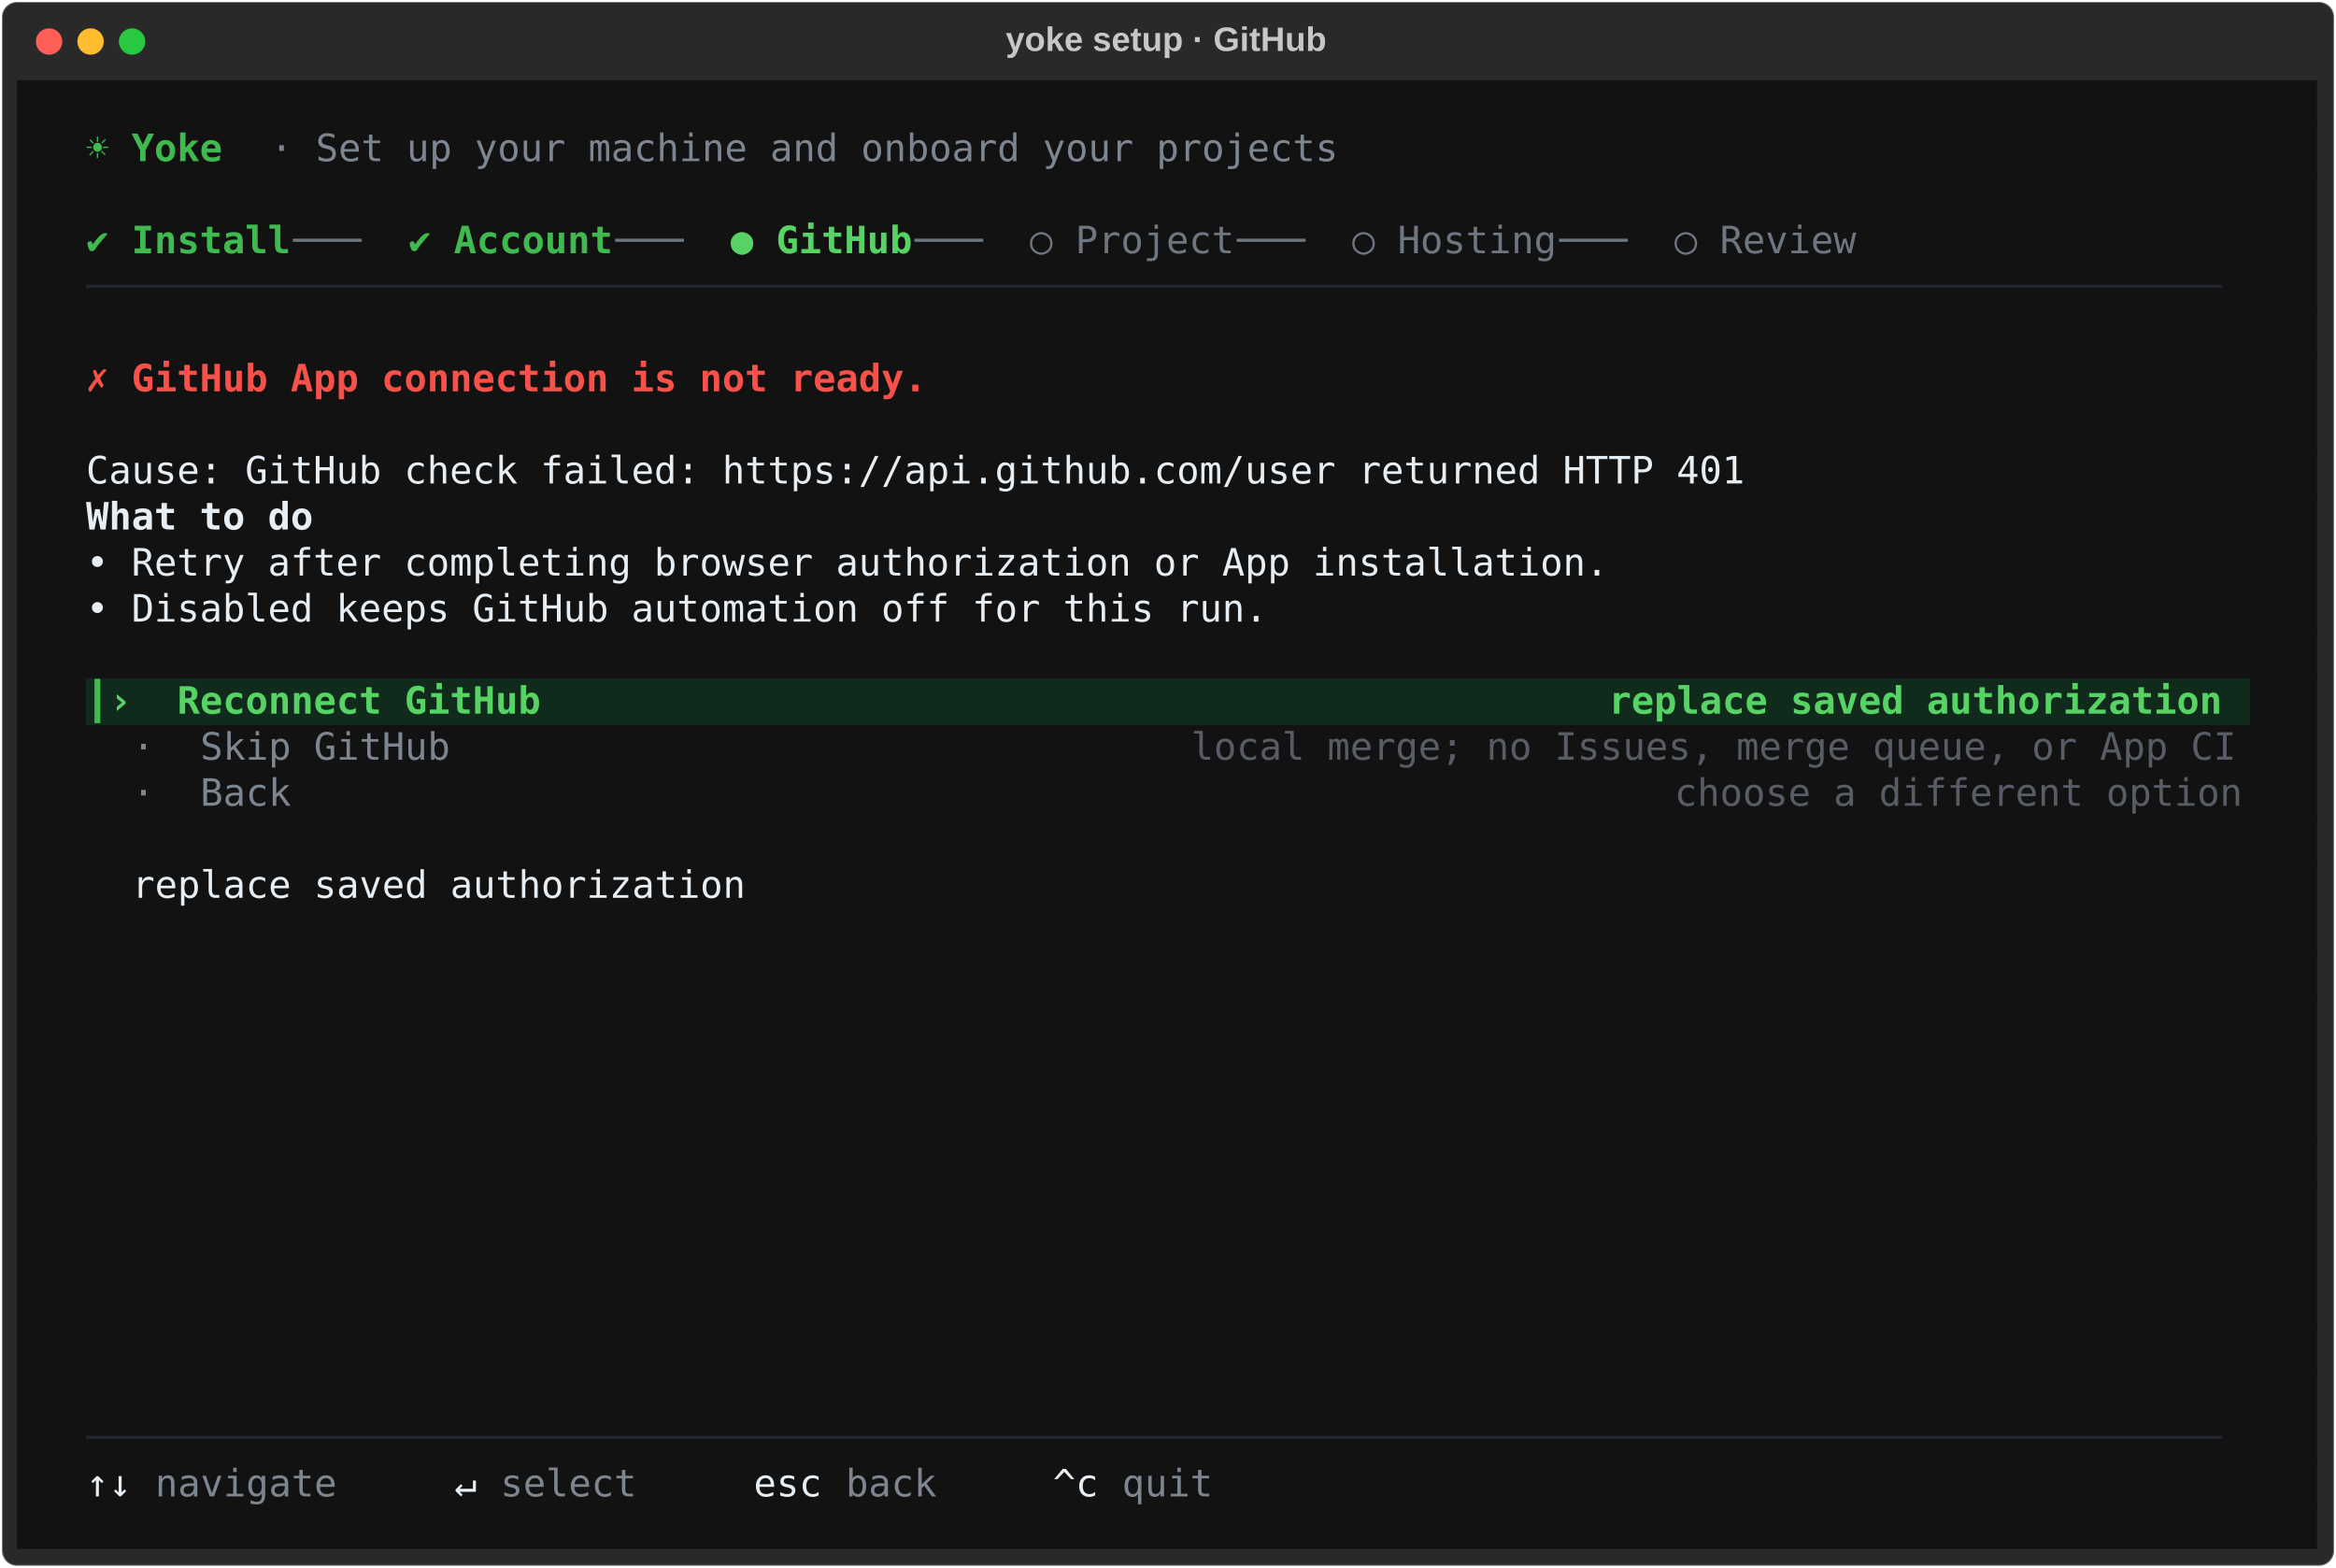
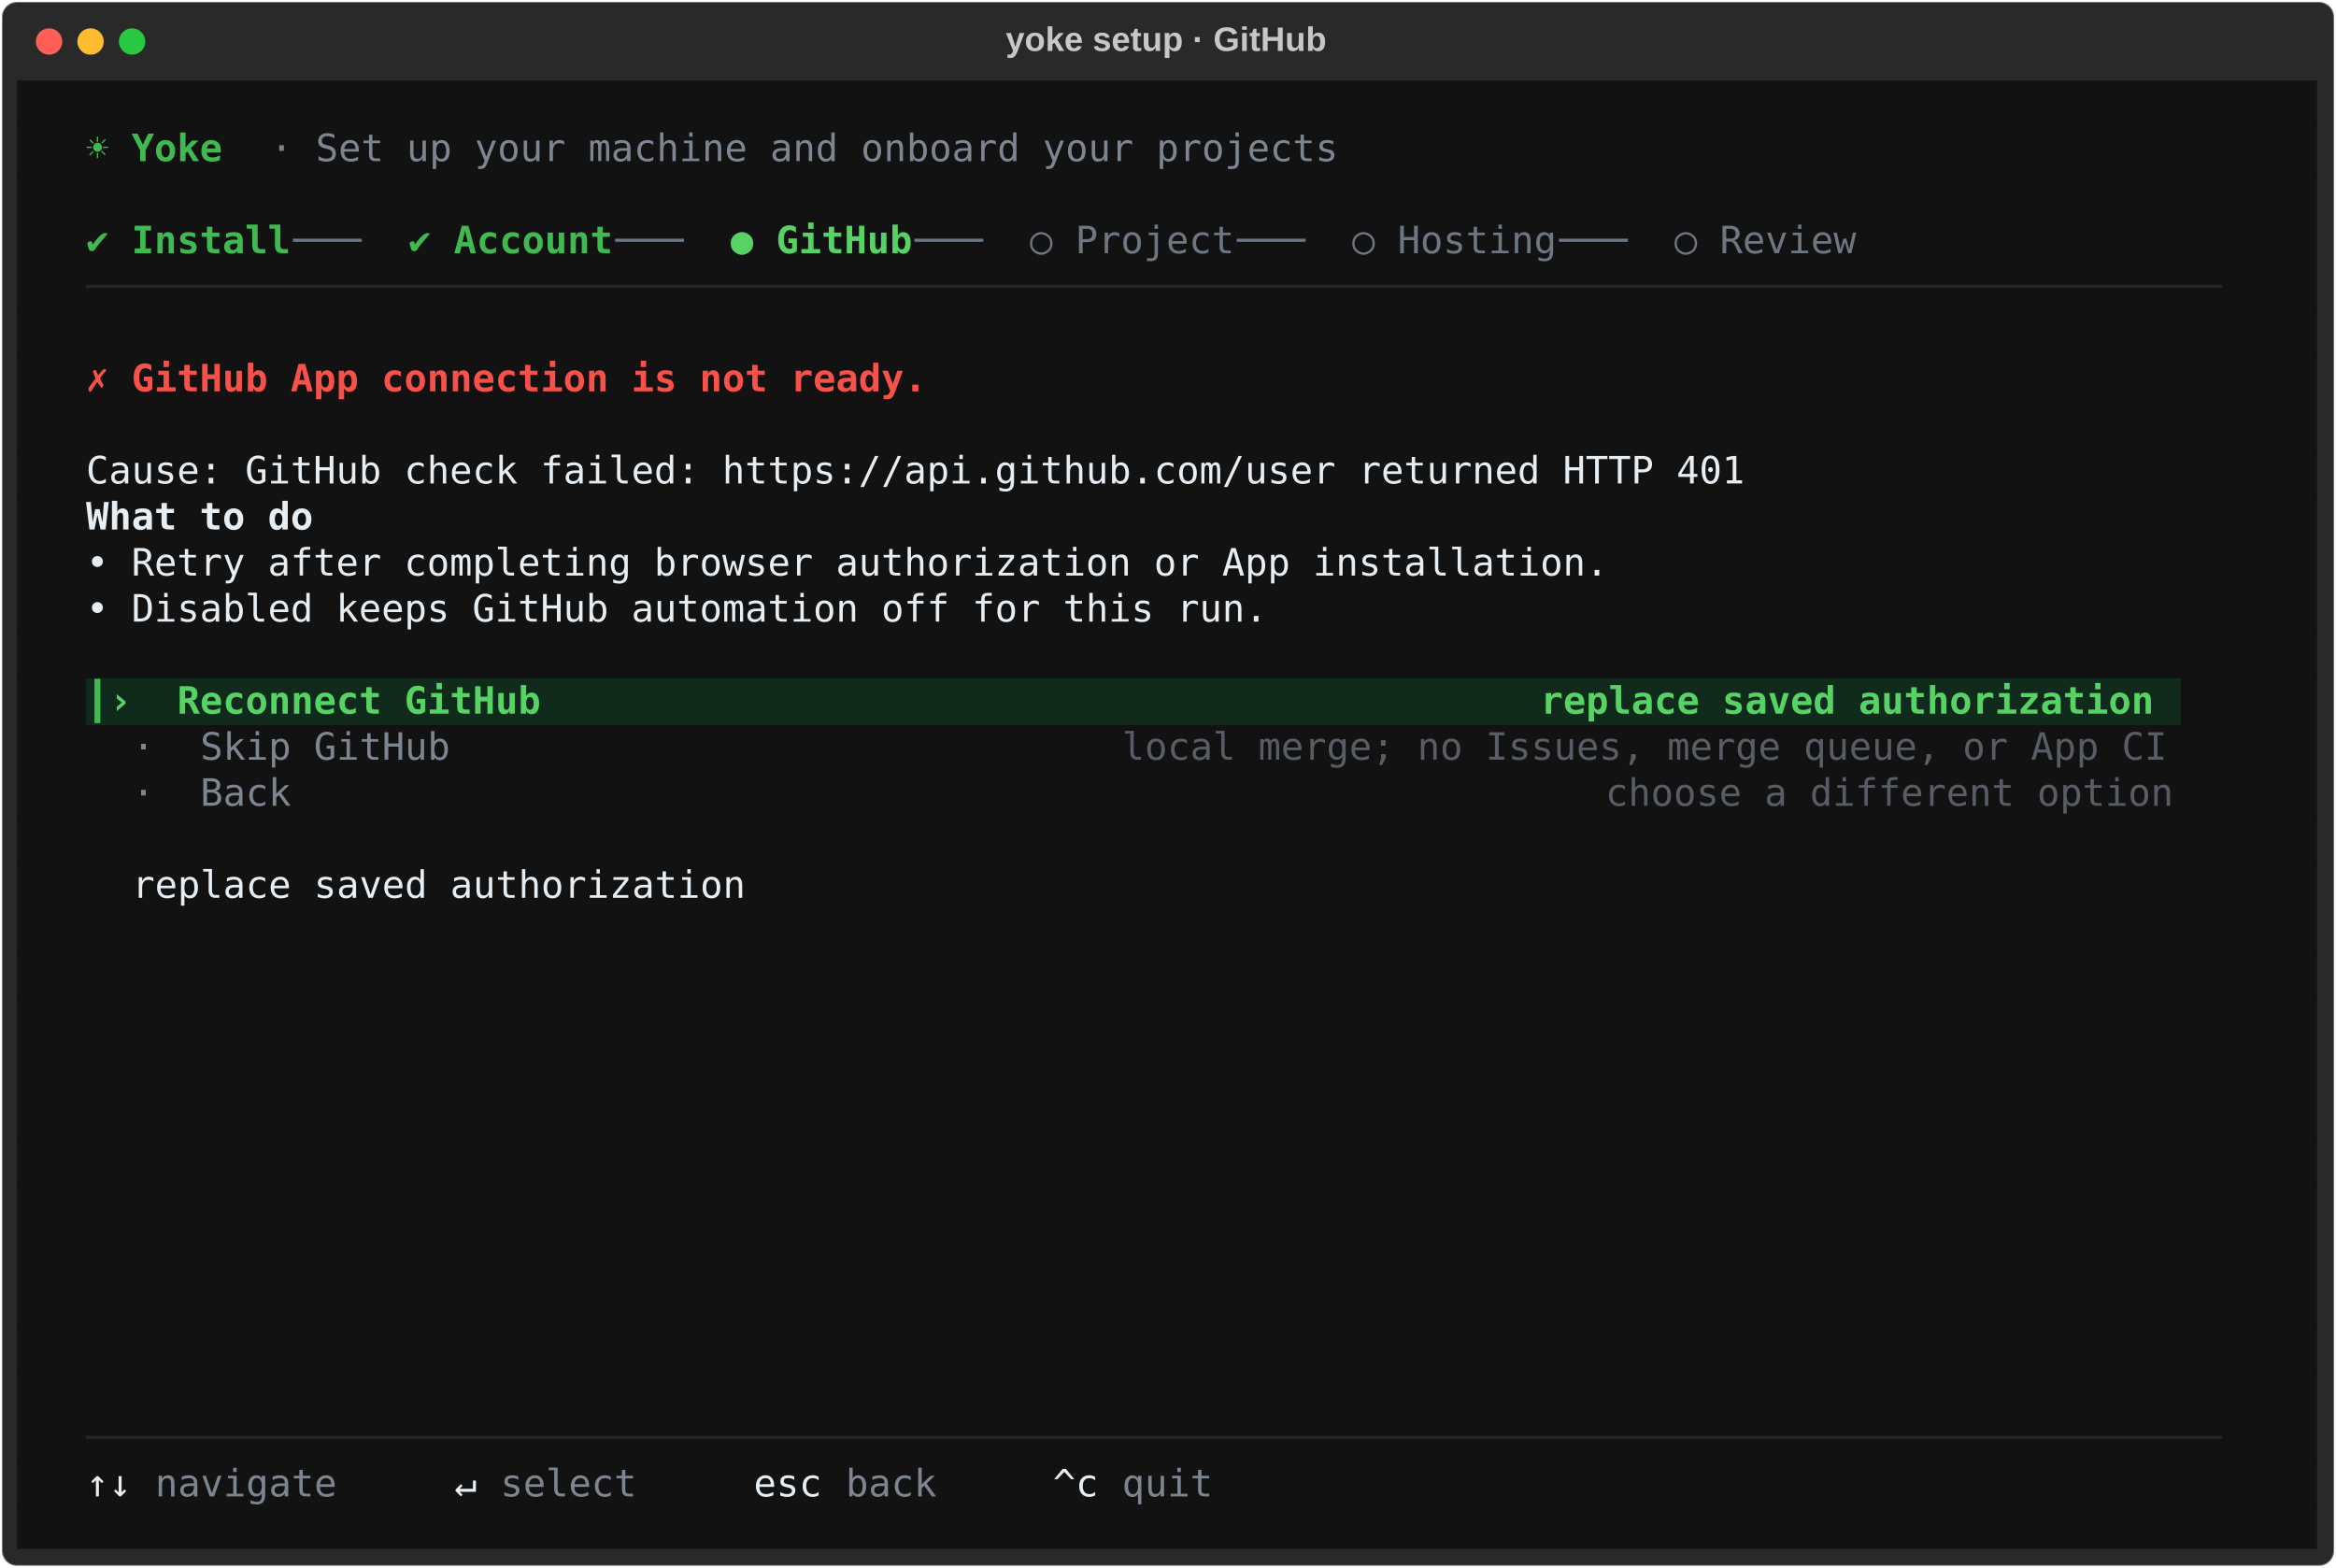
<svg xmlns="http://www.w3.org/2000/svg" class="rich-terminal" viewBox="0 0 1238 830.8">
  <style>

    @font-face {
        font-family: "Fira Code";
        src: local("FiraCode-Regular"),
                url("https://cdnjs.cloudflare.com/ajax/libs/firacode/{{VERSION}}/woff2/FiraCode-Regular.woff2") format("woff2"),
                url("https://cdnjs.cloudflare.com/ajax/libs/firacode/{{VERSION}}/woff/FiraCode-Regular.woff") format("woff");
        font-style: normal;
        font-weight: 400;
    }
    @font-face {
        font-family: "Fira Code";
        src: local("FiraCode-Bold"),
                url("https://cdnjs.cloudflare.com/ajax/libs/firacode/{{VERSION}}/woff2/FiraCode-Bold.woff2") format("woff2"),
                url("https://cdnjs.cloudflare.com/ajax/libs/firacode/{{VERSION}}/woff/FiraCode-Bold.woff") format("woff");
        font-style: bold;
        font-weight: 700;
    }

    .terminal-YOKE-matrix {
        font-family: Fira Code, monospace;
        font-size: 20px;
        line-height: 24.4px;
        font-variant-east-asian: full-width;
    }

    .terminal-YOKE-title {
        font-size: 18px;
        font-weight: bold;
        font-family: arial;
    }

.terminal-YOKE-r2 { fill: #3fb950;font-weight: bold }
.terminal-YOKE-r3 { fill: #e6edf3 }
.terminal-YOKE-r4 { fill: #7d8590 }
.terminal-YOKE-r5 { fill: #6e7681 }
.terminal-YOKE-r6 { fill: #56d364;font-weight: bold }
.terminal-YOKE-r7 { fill: #21262d }
.terminal-YOKE-r8 { fill: #f85149;font-weight: bold }
.terminal-YOKE-r9 { fill: #e6edf3;font-weight: bold }
.terminal-YOKE-r10 { fill: #3fb950 }
.terminal-YOKE-r12 { fill: #585d65 }
    </style>
  <defs>
    <clipPath id="terminal-YOKE-clip-terminal">
      <rect x="0" y="0" width="1219.0" height="779.8" />
    </clipPath>
    <clipPath id="terminal-YOKE-line-0">
      <rect x="0" y="1.5" width="1220" height="24.65" />
    </clipPath>
    <clipPath id="terminal-YOKE-line-1">
      <rect x="0" y="25.9" width="1220" height="24.65" />
    </clipPath>
    <clipPath id="terminal-YOKE-line-2">
      <rect x="0" y="50.3" width="1220" height="24.65" />
    </clipPath>
    <clipPath id="terminal-YOKE-line-3">
      <rect x="0" y="74.7" width="1220" height="24.65" />
    </clipPath>
    <clipPath id="terminal-YOKE-line-4">
      <rect x="0" y="99.1" width="1220" height="24.65" />
    </clipPath>
    <clipPath id="terminal-YOKE-line-5">
      <rect x="0" y="123.5" width="1220" height="24.65" />
    </clipPath>
    <clipPath id="terminal-YOKE-line-6">
      <rect x="0" y="147.9" width="1220" height="24.65" />
    </clipPath>
    <clipPath id="terminal-YOKE-line-7">
      <rect x="0" y="172.3" width="1220" height="24.65" />
    </clipPath>
    <clipPath id="terminal-YOKE-line-8">
      <rect x="0" y="196.7" width="1220" height="24.65" />
    </clipPath>
    <clipPath id="terminal-YOKE-line-9">
      <rect x="0" y="221.1" width="1220" height="24.65" />
    </clipPath>
    <clipPath id="terminal-YOKE-line-10">
      <rect x="0" y="245.5" width="1220" height="24.65" />
    </clipPath>
    <clipPath id="terminal-YOKE-line-11">
      <rect x="0" y="269.9" width="1220" height="24.65" />
    </clipPath>
    <clipPath id="terminal-YOKE-line-12">
      <rect x="0" y="294.3" width="1220" height="24.65" />
    </clipPath>
    <clipPath id="terminal-YOKE-line-13">
      <rect x="0" y="318.7" width="1220" height="24.65" />
    </clipPath>
    <clipPath id="terminal-YOKE-line-14">
      <rect x="0" y="343.1" width="1220" height="24.65" />
    </clipPath>
    <clipPath id="terminal-YOKE-line-15">
      <rect x="0" y="367.5" width="1220" height="24.65" />
    </clipPath>
    <clipPath id="terminal-YOKE-line-16">
      <rect x="0" y="391.9" width="1220" height="24.65" />
    </clipPath>
    <clipPath id="terminal-YOKE-line-17">
      <rect x="0" y="416.3" width="1220" height="24.65" />
    </clipPath>
    <clipPath id="terminal-YOKE-line-18">
      <rect x="0" y="440.7" width="1220" height="24.65" />
    </clipPath>
    <clipPath id="terminal-YOKE-line-19">
      <rect x="0" y="465.1" width="1220" height="24.65" />
    </clipPath>
    <clipPath id="terminal-YOKE-line-20">
      <rect x="0" y="489.5" width="1220" height="24.65" />
    </clipPath>
    <clipPath id="terminal-YOKE-line-21">
      <rect x="0" y="513.9" width="1220" height="24.65" />
    </clipPath>
    <clipPath id="terminal-YOKE-line-22">
      <rect x="0" y="538.3" width="1220" height="24.65" />
    </clipPath>
    <clipPath id="terminal-YOKE-line-23">
      <rect x="0" y="562.7" width="1220" height="24.65" />
    </clipPath>
    <clipPath id="terminal-YOKE-line-24">
      <rect x="0" y="587.1" width="1220" height="24.65" />
    </clipPath>
    <clipPath id="terminal-YOKE-line-25">
      <rect x="0" y="611.5" width="1220" height="24.65" />
    </clipPath>
    <clipPath id="terminal-YOKE-line-26">
      <rect x="0" y="635.9" width="1220" height="24.65" />
    </clipPath>
    <clipPath id="terminal-YOKE-line-27">
      <rect x="0" y="660.3" width="1220" height="24.65" />
    </clipPath>
    <clipPath id="terminal-YOKE-line-28">
      <rect x="0" y="684.7" width="1220" height="24.65" />
    </clipPath>
    <clipPath id="terminal-YOKE-line-29">
      <rect x="0" y="709.1" width="1220" height="24.65" />
    </clipPath>
    <clipPath id="terminal-YOKE-line-30">
      <rect x="0" y="733.5" width="1220" height="24.65" />
    </clipPath>
  </defs>
  <rect fill="#292929" stroke="rgba(255,255,255,0.35)" stroke-width="1" x="1" y="1" width="1236" height="828.8" rx="8" />
  <text class="terminal-YOKE-title" fill="#c5c8c6" text-anchor="middle" x="618" y="27">yoke setup · GitHub</text>
  <g transform="translate(26,22)">
    <circle cx="0" cy="0" r="7" fill="#ff5f57" />
    <circle cx="22" cy="0" r="7" fill="#febc2e" />
    <circle cx="44" cy="0" r="7" fill="#28c840" />
  </g>
  <g transform="translate(9, 41)" clip-path="url(#terminal-YOKE-clip-terminal)">
    <rect fill="#121212" x="0" y="1.5" width="1220" height="24.65" shape-rendering="crispEdges" />
    <rect fill="#121212" x="0" y="25.9" width="36.6" height="24.65" shape-rendering="crispEdges" />
    <rect fill="#121212" x="36.6" y="25.9" width="73.2" height="24.65" shape-rendering="crispEdges" />
    <rect fill="#121212" x="109.8" y="25.9" width="24.4" height="24.65" shape-rendering="crispEdges" />
    <rect fill="#121212" x="134.2" y="25.9" width="573.4" height="24.65" shape-rendering="crispEdges" />
-     <rect fill="#121212" x="707.6" y="25.9" width="512.4" height="24.65" shape-rendering="crispEdges" />
+     <rect fill="#121212" x="707.6" y="25.9" width="475.8" height="24.65" shape-rendering="crispEdges" />
+     <rect fill="#121212" x="1183.4" y="25.9" width="36.6" height="24.65" shape-rendering="crispEdges" />
    <rect fill="#121212" x="0" y="50.3" width="1220" height="24.65" shape-rendering="crispEdges" />
    <rect fill="#121212" x="0" y="74.7" width="36.6" height="24.65" shape-rendering="crispEdges" />
    <rect fill="#121212" x="36.6" y="74.7" width="109.8" height="24.65" shape-rendering="crispEdges" />
    <rect fill="#121212" x="146.4" y="74.7" width="61" height="24.65" shape-rendering="crispEdges" />
    <rect fill="#121212" x="207.4" y="74.7" width="109.8" height="24.65" shape-rendering="crispEdges" />
    <rect fill="#121212" x="317.2" y="74.7" width="61" height="24.65" shape-rendering="crispEdges" />
    <rect fill="#121212" x="378.2" y="74.7" width="97.6" height="24.65" shape-rendering="crispEdges" />
    <rect fill="#121212" x="475.8" y="74.7" width="61" height="24.65" shape-rendering="crispEdges" />
    <rect fill="#121212" x="536.8" y="74.7" width="109.8" height="24.65" shape-rendering="crispEdges" />
    <rect fill="#121212" x="646.6" y="74.7" width="61" height="24.65" shape-rendering="crispEdges" />
    <rect fill="#121212" x="707.6" y="74.7" width="109.8" height="24.65" shape-rendering="crispEdges" />
    <rect fill="#121212" x="817.4" y="74.7" width="61" height="24.65" shape-rendering="crispEdges" />
    <rect fill="#121212" x="878.4" y="74.7" width="97.6" height="24.65" shape-rendering="crispEdges" />
-     <rect fill="#121212" x="976" y="74.7" width="244" height="24.65" shape-rendering="crispEdges" />
+     <rect fill="#121212" x="976" y="74.7" width="207.4" height="24.65" shape-rendering="crispEdges" />
+     <rect fill="#121212" x="1183.4" y="74.7" width="36.6" height="24.65" shape-rendering="crispEdges" />
    <rect fill="#121212" x="0" y="99.1" width="36.6" height="24.65" shape-rendering="crispEdges" />
    <rect fill="#121212" x="36.6" y="99.1" width="1146.8" height="24.65" shape-rendering="crispEdges" />
    <rect fill="#121212" x="1183.4" y="99.1" width="36.6" height="24.65" shape-rendering="crispEdges" />
    <rect fill="#121212" x="0" y="123.5" width="1220" height="24.65" shape-rendering="crispEdges" />
    <rect fill="#121212" x="0" y="147.9" width="36.6" height="24.65" shape-rendering="crispEdges" />
    <rect fill="#121212" x="36.6" y="147.9" width="451.4" height="24.65" shape-rendering="crispEdges" />
-     <rect fill="#121212" x="488" y="147.9" width="732" height="24.65" shape-rendering="crispEdges" />
+     <rect fill="#121212" x="488" y="147.9" width="695.4" height="24.65" shape-rendering="crispEdges" />
+     <rect fill="#121212" x="1183.4" y="147.9" width="36.6" height="24.65" shape-rendering="crispEdges" />
    <rect fill="#121212" x="0" y="172.3" width="36.6" height="24.65" shape-rendering="crispEdges" />
    <rect fill="#121212" x="36.6" y="172.3" width="0" height="24.65" shape-rendering="crispEdges" />
-     <rect fill="#121212" x="36.6" y="172.3" width="1183.4" height="24.65" shape-rendering="crispEdges" />
+     <rect fill="#121212" x="36.6" y="172.3" width="1146.8" height="24.65" shape-rendering="crispEdges" />
+     <rect fill="#121212" x="1183.4" y="172.3" width="36.6" height="24.65" shape-rendering="crispEdges" />
    <rect fill="#121212" x="0" y="196.7" width="36.6" height="24.65" shape-rendering="crispEdges" />
    <rect fill="#121212" x="36.6" y="196.7" width="890.6" height="24.65" shape-rendering="crispEdges" />
-     <rect fill="#121212" x="927.2" y="196.7" width="292.8" height="24.65" shape-rendering="crispEdges" />
+     <rect fill="#121212" x="927.2" y="196.7" width="256.2" height="24.65" shape-rendering="crispEdges" />
+     <rect fill="#121212" x="1183.4" y="196.7" width="36.6" height="24.65" shape-rendering="crispEdges" />
    <rect fill="#121212" x="0" y="221.1" width="36.6" height="24.65" shape-rendering="crispEdges" />
    <rect fill="#121212" x="36.6" y="221.1" width="122" height="24.65" shape-rendering="crispEdges" />
-     <rect fill="#121212" x="158.6" y="221.1" width="1061.4" height="24.65" shape-rendering="crispEdges" />
+     <rect fill="#121212" x="158.6" y="221.1" width="1024.8" height="24.65" shape-rendering="crispEdges" />
+     <rect fill="#121212" x="1183.4" y="221.1" width="36.6" height="24.65" shape-rendering="crispEdges" />
    <rect fill="#121212" x="0" y="245.5" width="36.6" height="24.65" shape-rendering="crispEdges" />
    <rect fill="#121212" x="36.6" y="245.5" width="841.8" height="24.65" shape-rendering="crispEdges" />
-     <rect fill="#121212" x="878.4" y="245.5" width="341.6" height="24.65" shape-rendering="crispEdges" />
+     <rect fill="#121212" x="878.4" y="245.5" width="305" height="24.65" shape-rendering="crispEdges" />
+     <rect fill="#121212" x="1183.4" y="245.5" width="36.6" height="24.65" shape-rendering="crispEdges" />
    <rect fill="#121212" x="0" y="269.9" width="36.6" height="24.65" shape-rendering="crispEdges" />
    <rect fill="#121212" x="36.6" y="269.9" width="658.8" height="24.65" shape-rendering="crispEdges" />
-     <rect fill="#121212" x="695.4" y="269.9" width="524.6" height="24.65" shape-rendering="crispEdges" />
+     <rect fill="#121212" x="695.4" y="269.9" width="488" height="24.65" shape-rendering="crispEdges" />
+     <rect fill="#121212" x="1183.4" y="269.9" width="36.6" height="24.65" shape-rendering="crispEdges" />
    <rect fill="#121212" x="0" y="294.3" width="36.6" height="24.65" shape-rendering="crispEdges" />
    <rect fill="#121212" x="36.6" y="294.3" width="0" height="24.65" shape-rendering="crispEdges" />
-     <rect fill="#121212" x="36.6" y="294.3" width="1183.4" height="24.65" shape-rendering="crispEdges" />
+     <rect fill="#121212" x="36.6" y="294.3" width="1146.8" height="24.65" shape-rendering="crispEdges" />
+     <rect fill="#121212" x="1183.4" y="294.3" width="36.6" height="24.65" shape-rendering="crispEdges" />
    <rect fill="#121212" x="0" y="318.7" width="36.6" height="24.65" shape-rendering="crispEdges" />
    <rect fill="#102a1c" x="36.6" y="318.7" width="12.2" height="24.65" shape-rendering="crispEdges" />
-     <rect fill="#102a1c" x="48.8" y="318.7" width="1134.6" height="24.65" shape-rendering="crispEdges" />
+     <rect fill="#102a1c" x="48.8" y="318.7" width="1098" height="24.65" shape-rendering="crispEdges" />
+     <rect fill="#121212" x="1146.8" y="318.7" width="36.6" height="24.65" shape-rendering="crispEdges" />
    <rect fill="#121212" x="1183.4" y="318.7" width="36.6" height="24.65" shape-rendering="crispEdges" />
    <rect fill="#121212" x="0" y="343.1" width="36.6" height="24.65" shape-rendering="crispEdges" />
    <rect fill="#121212" x="36.6" y="343.1" width="12.2" height="24.65" shape-rendering="crispEdges" />
    <rect fill="#121212" x="48.8" y="343.1" width="12.2" height="24.65" shape-rendering="crispEdges" />
-     <rect fill="#121212" x="61" y="343.1" width="561.2" height="24.65" shape-rendering="crispEdges" />
-     <rect fill="#121212" x="622.2" y="343.1" width="561.2" height="24.65" shape-rendering="crispEdges" />
+     <rect fill="#121212" x="61" y="343.1" width="524.6" height="24.65" shape-rendering="crispEdges" />
+     <rect fill="#121212" x="585.6" y="343.1" width="561.2" height="24.65" shape-rendering="crispEdges" />
+     <rect fill="#121212" x="1146.8" y="343.1" width="36.6" height="24.65" shape-rendering="crispEdges" />
    <rect fill="#121212" x="1183.4" y="343.1" width="36.6" height="24.65" shape-rendering="crispEdges" />
    <rect fill="#121212" x="0" y="367.5" width="36.6" height="24.65" shape-rendering="crispEdges" />
    <rect fill="#121212" x="36.6" y="367.5" width="12.2" height="24.65" shape-rendering="crispEdges" />
    <rect fill="#121212" x="48.8" y="367.5" width="12.2" height="24.65" shape-rendering="crispEdges" />
-     <rect fill="#121212" x="61" y="367.5" width="817.4" height="24.65" shape-rendering="crispEdges" />
-     <rect fill="#121212" x="878.4" y="367.5" width="305" height="24.65" shape-rendering="crispEdges" />
+     <rect fill="#121212" x="61" y="367.5" width="780.8" height="24.65" shape-rendering="crispEdges" />
+     <rect fill="#121212" x="841.8" y="367.5" width="305" height="24.65" shape-rendering="crispEdges" />
+     <rect fill="#121212" x="1146.8" y="367.5" width="36.6" height="24.65" shape-rendering="crispEdges" />
    <rect fill="#121212" x="1183.4" y="367.5" width="36.6" height="24.65" shape-rendering="crispEdges" />
    <rect fill="#121212" x="0" y="391.9" width="36.6" height="24.65" shape-rendering="crispEdges" />
-     <rect fill="#121212" x="36.6" y="391.9" width="1146.8" height="24.65" shape-rendering="crispEdges" />
+     <rect fill="#121212" x="36.6" y="391.9" width="1110.2" height="24.65" shape-rendering="crispEdges" />
+     <rect fill="#121212" x="1146.8" y="391.9" width="36.6" height="24.65" shape-rendering="crispEdges" />
    <rect fill="#121212" x="1183.4" y="391.9" width="36.6" height="24.65" shape-rendering="crispEdges" />
    <rect fill="#121212" x="0" y="416.3" width="36.6" height="24.65" shape-rendering="crispEdges" />
    <rect fill="#121212" x="36.6" y="416.3" width="24.4" height="24.65" shape-rendering="crispEdges" />
    <rect fill="#121212" x="61" y="416.3" width="329.4" height="24.65" shape-rendering="crispEdges" />
-     <rect fill="#121212" x="390.4" y="416.3" width="756.4" height="24.65" shape-rendering="crispEdges" />
+     <rect fill="#121212" x="390.4" y="416.3" width="719.8" height="24.65" shape-rendering="crispEdges" />
+     <rect fill="#121212" x="1110.2" y="416.3" width="36.6" height="24.65" shape-rendering="crispEdges" />
    <rect fill="#121212" x="1146.8" y="416.3" width="36.6" height="24.65" shape-rendering="crispEdges" />
    <rect fill="#121212" x="1183.4" y="416.3" width="36.6" height="24.65" shape-rendering="crispEdges" />
    <rect fill="#121212" x="0" y="440.7" width="36.6" height="24.65" shape-rendering="crispEdges" />
-     <rect fill="#121212" x="36.6" y="440.7" width="1183.4" height="24.65" shape-rendering="crispEdges" />
+     <rect fill="#121212" x="36.6" y="440.7" width="1146.8" height="24.65" shape-rendering="crispEdges" />
+     <rect fill="#121212" x="1183.4" y="440.7" width="36.6" height="24.65" shape-rendering="crispEdges" />
    <rect fill="#121212" x="0" y="465.1" width="36.6" height="24.65" shape-rendering="crispEdges" />
-     <rect fill="#121212" x="36.6" y="465.1" width="1183.4" height="24.65" shape-rendering="crispEdges" />
+     <rect fill="#121212" x="36.6" y="465.1" width="1146.8" height="24.65" shape-rendering="crispEdges" />
+     <rect fill="#121212" x="1183.4" y="465.1" width="36.6" height="24.65" shape-rendering="crispEdges" />
    <rect fill="#121212" x="0" y="489.5" width="36.6" height="24.65" shape-rendering="crispEdges" />
-     <rect fill="#121212" x="36.6" y="489.5" width="1183.4" height="24.65" shape-rendering="crispEdges" />
+     <rect fill="#121212" x="36.6" y="489.5" width="1146.8" height="24.65" shape-rendering="crispEdges" />
+     <rect fill="#121212" x="1183.4" y="489.5" width="36.6" height="24.65" shape-rendering="crispEdges" />
    <rect fill="#121212" x="0" y="513.9" width="36.6" height="24.65" shape-rendering="crispEdges" />
-     <rect fill="#121212" x="36.6" y="513.9" width="1183.4" height="24.65" shape-rendering="crispEdges" />
+     <rect fill="#121212" x="36.6" y="513.9" width="1146.8" height="24.65" shape-rendering="crispEdges" />
+     <rect fill="#121212" x="1183.4" y="513.9" width="36.6" height="24.65" shape-rendering="crispEdges" />
    <rect fill="#121212" x="0" y="538.3" width="36.6" height="24.65" shape-rendering="crispEdges" />
-     <rect fill="#121212" x="36.6" y="538.3" width="1183.4" height="24.65" shape-rendering="crispEdges" />
+     <rect fill="#121212" x="36.6" y="538.3" width="1146.8" height="24.65" shape-rendering="crispEdges" />
+     <rect fill="#121212" x="1183.4" y="538.3" width="36.6" height="24.65" shape-rendering="crispEdges" />
    <rect fill="#121212" x="0" y="562.7" width="36.6" height="24.65" shape-rendering="crispEdges" />
-     <rect fill="#121212" x="36.6" y="562.7" width="1183.4" height="24.65" shape-rendering="crispEdges" />
+     <rect fill="#121212" x="36.6" y="562.7" width="1146.8" height="24.65" shape-rendering="crispEdges" />
+     <rect fill="#121212" x="1183.4" y="562.7" width="36.6" height="24.65" shape-rendering="crispEdges" />
    <rect fill="#121212" x="0" y="587.1" width="36.6" height="24.65" shape-rendering="crispEdges" />
-     <rect fill="#121212" x="36.6" y="587.1" width="1183.4" height="24.65" shape-rendering="crispEdges" />
+     <rect fill="#121212" x="36.6" y="587.1" width="1146.8" height="24.65" shape-rendering="crispEdges" />
+     <rect fill="#121212" x="1183.4" y="587.1" width="36.6" height="24.65" shape-rendering="crispEdges" />
    <rect fill="#121212" x="0" y="611.5" width="36.6" height="24.65" shape-rendering="crispEdges" />
-     <rect fill="#121212" x="36.6" y="611.5" width="1183.4" height="24.65" shape-rendering="crispEdges" />
+     <rect fill="#121212" x="36.6" y="611.5" width="1146.8" height="24.65" shape-rendering="crispEdges" />
+     <rect fill="#121212" x="1183.4" y="611.5" width="36.6" height="24.65" shape-rendering="crispEdges" />
    <rect fill="#121212" x="0" y="635.9" width="36.6" height="24.65" shape-rendering="crispEdges" />
-     <rect fill="#121212" x="36.6" y="635.9" width="1183.4" height="24.65" shape-rendering="crispEdges" />
+     <rect fill="#121212" x="36.6" y="635.9" width="1146.8" height="24.65" shape-rendering="crispEdges" />
+     <rect fill="#121212" x="1183.4" y="635.9" width="36.6" height="24.65" shape-rendering="crispEdges" />
    <rect fill="#121212" x="0" y="660.3" width="36.6" height="24.65" shape-rendering="crispEdges" />
-     <rect fill="#121212" x="36.6" y="660.3" width="1183.4" height="24.65" shape-rendering="crispEdges" />
+     <rect fill="#121212" x="36.6" y="660.3" width="1146.8" height="24.65" shape-rendering="crispEdges" />
+     <rect fill="#121212" x="1183.4" y="660.3" width="36.6" height="24.65" shape-rendering="crispEdges" />
    <rect fill="#121212" x="0" y="684.7" width="36.6" height="24.65" shape-rendering="crispEdges" />
-     <rect fill="#121212" x="36.6" y="684.7" width="1183.4" height="24.65" shape-rendering="crispEdges" />
+     <rect fill="#121212" x="36.6" y="684.7" width="1146.8" height="24.65" shape-rendering="crispEdges" />
+     <rect fill="#121212" x="1183.4" y="684.7" width="36.6" height="24.65" shape-rendering="crispEdges" />
    <rect fill="#121212" x="0" y="709.1" width="36.6" height="24.65" shape-rendering="crispEdges" />
    <rect fill="#121212" x="36.6" y="709.1" width="1146.8" height="24.65" shape-rendering="crispEdges" />
    <rect fill="#121212" x="1183.4" y="709.1" width="36.6" height="24.65" shape-rendering="crispEdges" />
    <rect fill="#121212" x="0" y="733.5" width="36.6" height="24.65" shape-rendering="crispEdges" />
    <rect fill="#121212" x="36.6" y="733.5" width="24.4" height="24.65" shape-rendering="crispEdges" />
    <rect fill="#121212" x="61" y="733.5" width="12.2" height="24.65" shape-rendering="crispEdges" />
    <rect fill="#121212" x="73.2" y="733.5" width="97.6" height="24.65" shape-rendering="crispEdges" />
    <rect fill="#121212" x="170.8" y="733.5" width="61" height="24.65" shape-rendering="crispEdges" />
    <rect fill="#121212" x="231.8" y="733.5" width="12.2" height="24.65" shape-rendering="crispEdges" />
    <rect fill="#121212" x="244" y="733.5" width="12.2" height="24.65" shape-rendering="crispEdges" />
    <rect fill="#121212" x="256.2" y="733.5" width="73.2" height="24.65" shape-rendering="crispEdges" />
    <rect fill="#121212" x="329.4" y="733.5" width="61" height="24.65" shape-rendering="crispEdges" />
    <rect fill="#121212" x="390.4" y="733.5" width="36.6" height="24.65" shape-rendering="crispEdges" />
    <rect fill="#121212" x="427" y="733.5" width="12.2" height="24.65" shape-rendering="crispEdges" />
    <rect fill="#121212" x="439.2" y="733.5" width="48.8" height="24.65" shape-rendering="crispEdges" />
    <rect fill="#121212" x="488" y="733.5" width="61" height="24.65" shape-rendering="crispEdges" />
    <rect fill="#121212" x="549" y="733.5" width="24.4" height="24.65" shape-rendering="crispEdges" />
    <rect fill="#121212" x="573.4" y="733.5" width="12.2" height="24.65" shape-rendering="crispEdges" />
    <rect fill="#121212" x="585.6" y="733.5" width="48.8" height="24.65" shape-rendering="crispEdges" />
-     <rect fill="#121212" x="634.4" y="733.5" width="585.6" height="24.65" shape-rendering="crispEdges" />
+     <rect fill="#121212" x="634.4" y="733.5" width="549" height="24.65" shape-rendering="crispEdges" />
+     <rect fill="#121212" x="1183.4" y="733.5" width="36.6" height="24.65" shape-rendering="crispEdges" />
    <rect fill="#121212" x="0" y="757.9" width="1220" height="24.65" shape-rendering="crispEdges" />
    <g class="terminal-YOKE-matrix">
      <text class="terminal-YOKE-r2" x="36.6" y="44.4" textLength="73.2" clip-path="url(#terminal-YOKE-line-1)">☀ Yoke</text>
      <text class="terminal-YOKE-r4" x="134.2" y="44.4" textLength="573.4" clip-path="url(#terminal-YOKE-line-1)">· Set up your machine and onboard your projects</text>
      <text class="terminal-YOKE-r2" x="36.6" y="93.2" textLength="109.8" clip-path="url(#terminal-YOKE-line-3)">✔ Install</text>
      <text class="terminal-YOKE-r5" x="146.4" y="93.2" textLength="61" clip-path="url(#terminal-YOKE-line-3)"> ─── </text>
      <text class="terminal-YOKE-r2" x="207.4" y="93.2" textLength="109.8" clip-path="url(#terminal-YOKE-line-3)">✔ Account</text>
      <text class="terminal-YOKE-r5" x="317.2" y="93.2" textLength="61" clip-path="url(#terminal-YOKE-line-3)"> ─── </text>
      <text class="terminal-YOKE-r6" x="378.2" y="93.2" textLength="97.6" clip-path="url(#terminal-YOKE-line-3)">● GitHub</text>
      <text class="terminal-YOKE-r5" x="475.8" y="93.2" textLength="61" clip-path="url(#terminal-YOKE-line-3)"> ─── </text>
      <text class="terminal-YOKE-r5" x="536.8" y="93.2" textLength="109.8" clip-path="url(#terminal-YOKE-line-3)">○ Project</text>
      <text class="terminal-YOKE-r5" x="646.6" y="93.2" textLength="61" clip-path="url(#terminal-YOKE-line-3)"> ─── </text>
      <text class="terminal-YOKE-r5" x="707.6" y="93.2" textLength="109.8" clip-path="url(#terminal-YOKE-line-3)">○ Hosting</text>
      <text class="terminal-YOKE-r5" x="817.4" y="93.2" textLength="61" clip-path="url(#terminal-YOKE-line-3)"> ─── </text>
      <text class="terminal-YOKE-r5" x="878.4" y="93.2" textLength="97.6" clip-path="url(#terminal-YOKE-line-3)">○ Review</text>
      <text class="terminal-YOKE-r7" x="36.6" y="117.6" textLength="1146.8" clip-path="url(#terminal-YOKE-line-4)">──────────────────────────────────────────────────────────────────────────────────────────────</text>
      <text class="terminal-YOKE-r8" x="36.6" y="166.4" textLength="451.4" clip-path="url(#terminal-YOKE-line-6)">✗ GitHub App connection is not ready.</text>
      <text class="terminal-YOKE-r3" x="36.6" y="215.2" textLength="890.6" clip-path="url(#terminal-YOKE-line-8)">Cause: GitHub check failed: https://api.github.com/user returned HTTP 401</text>
      <text class="terminal-YOKE-r9" x="36.6" y="239.6" textLength="122" clip-path="url(#terminal-YOKE-line-9)">What to do</text>
      <text class="terminal-YOKE-r3" x="36.6" y="264" textLength="841.8" clip-path="url(#terminal-YOKE-line-10)">  • Retry after completing browser authorization or App installation.</text>
      <text class="terminal-YOKE-r3" x="36.6" y="288.4" textLength="658.8" clip-path="url(#terminal-YOKE-line-11)">  • Disabled keeps GitHub automation off for this run.</text>
      <text class="terminal-YOKE-r10" x="36.6" y="337.2" textLength="12.2" clip-path="url(#terminal-YOKE-line-13)">┃</text>
-       <text class="terminal-YOKE-r6" x="48.8" y="337.2" textLength="1134.6" clip-path="url(#terminal-YOKE-line-13)">›  Reconnect GitHub                                               replace saved authorization</text>
-       <text class="terminal-YOKE-r4" x="61" y="361.6" textLength="561.2" clip-path="url(#terminal-YOKE-line-14)">·  Skip GitHub                                </text>
-       <text class="terminal-YOKE-r12" x="622.2" y="361.6" textLength="561.2" clip-path="url(#terminal-YOKE-line-14)">local merge; no Issues, merge queue, or App CI</text>
-       <text class="terminal-YOKE-r4" x="61" y="386" textLength="817.4" clip-path="url(#terminal-YOKE-line-15)">·  Back                                                            </text>
-       <text class="terminal-YOKE-r12" x="878.4" y="386" textLength="305" clip-path="url(#terminal-YOKE-line-15)">choose a different option</text>
+       <text class="terminal-YOKE-r6" x="48.8" y="337.2" textLength="1098" clip-path="url(#terminal-YOKE-line-13)">›  Reconnect GitHub                                            replace saved authorization</text>
+       <text class="terminal-YOKE-r4" x="61" y="361.6" textLength="524.6" clip-path="url(#terminal-YOKE-line-14)">·  Skip GitHub                             </text>
+       <text class="terminal-YOKE-r12" x="585.6" y="361.6" textLength="561.2" clip-path="url(#terminal-YOKE-line-14)">local merge; no Issues, merge queue, or App CI</text>
+       <text class="terminal-YOKE-r4" x="61" y="386" textLength="780.8" clip-path="url(#terminal-YOKE-line-15)">·  Back                                                         </text>
+       <text class="terminal-YOKE-r12" x="841.8" y="386" textLength="305" clip-path="url(#terminal-YOKE-line-15)">choose a different option</text>
      <text class="terminal-YOKE-r3" x="61" y="434.8" textLength="329.4" clip-path="url(#terminal-YOKE-line-17)">replace saved authorization</text>
      <text class="terminal-YOKE-r7" x="36.6" y="727.6" textLength="1146.8" clip-path="url(#terminal-YOKE-line-29)">──────────────────────────────────────────────────────────────────────────────────────────────</text>
      <text class="terminal-YOKE-r3" x="36.6" y="752" textLength="24.4" clip-path="url(#terminal-YOKE-line-30)">↑↓</text>
      <text class="terminal-YOKE-r4" x="73.2" y="752" textLength="97.6" clip-path="url(#terminal-YOKE-line-30)">navigate</text>
      <text class="terminal-YOKE-r3" x="231.8" y="752" textLength="12.2" clip-path="url(#terminal-YOKE-line-30)">↵</text>
      <text class="terminal-YOKE-r4" x="256.2" y="752" textLength="73.2" clip-path="url(#terminal-YOKE-line-30)">select</text>
      <text class="terminal-YOKE-r3" x="390.4" y="752" textLength="36.6" clip-path="url(#terminal-YOKE-line-30)">esc</text>
      <text class="terminal-YOKE-r4" x="439.2" y="752" textLength="48.8" clip-path="url(#terminal-YOKE-line-30)">back</text>
      <text class="terminal-YOKE-r3" x="549" y="752" textLength="24.4" clip-path="url(#terminal-YOKE-line-30)">^c</text>
      <text class="terminal-YOKE-r4" x="585.6" y="752" textLength="48.8" clip-path="url(#terminal-YOKE-line-30)">quit</text>
    </g>
  </g>
</svg>
